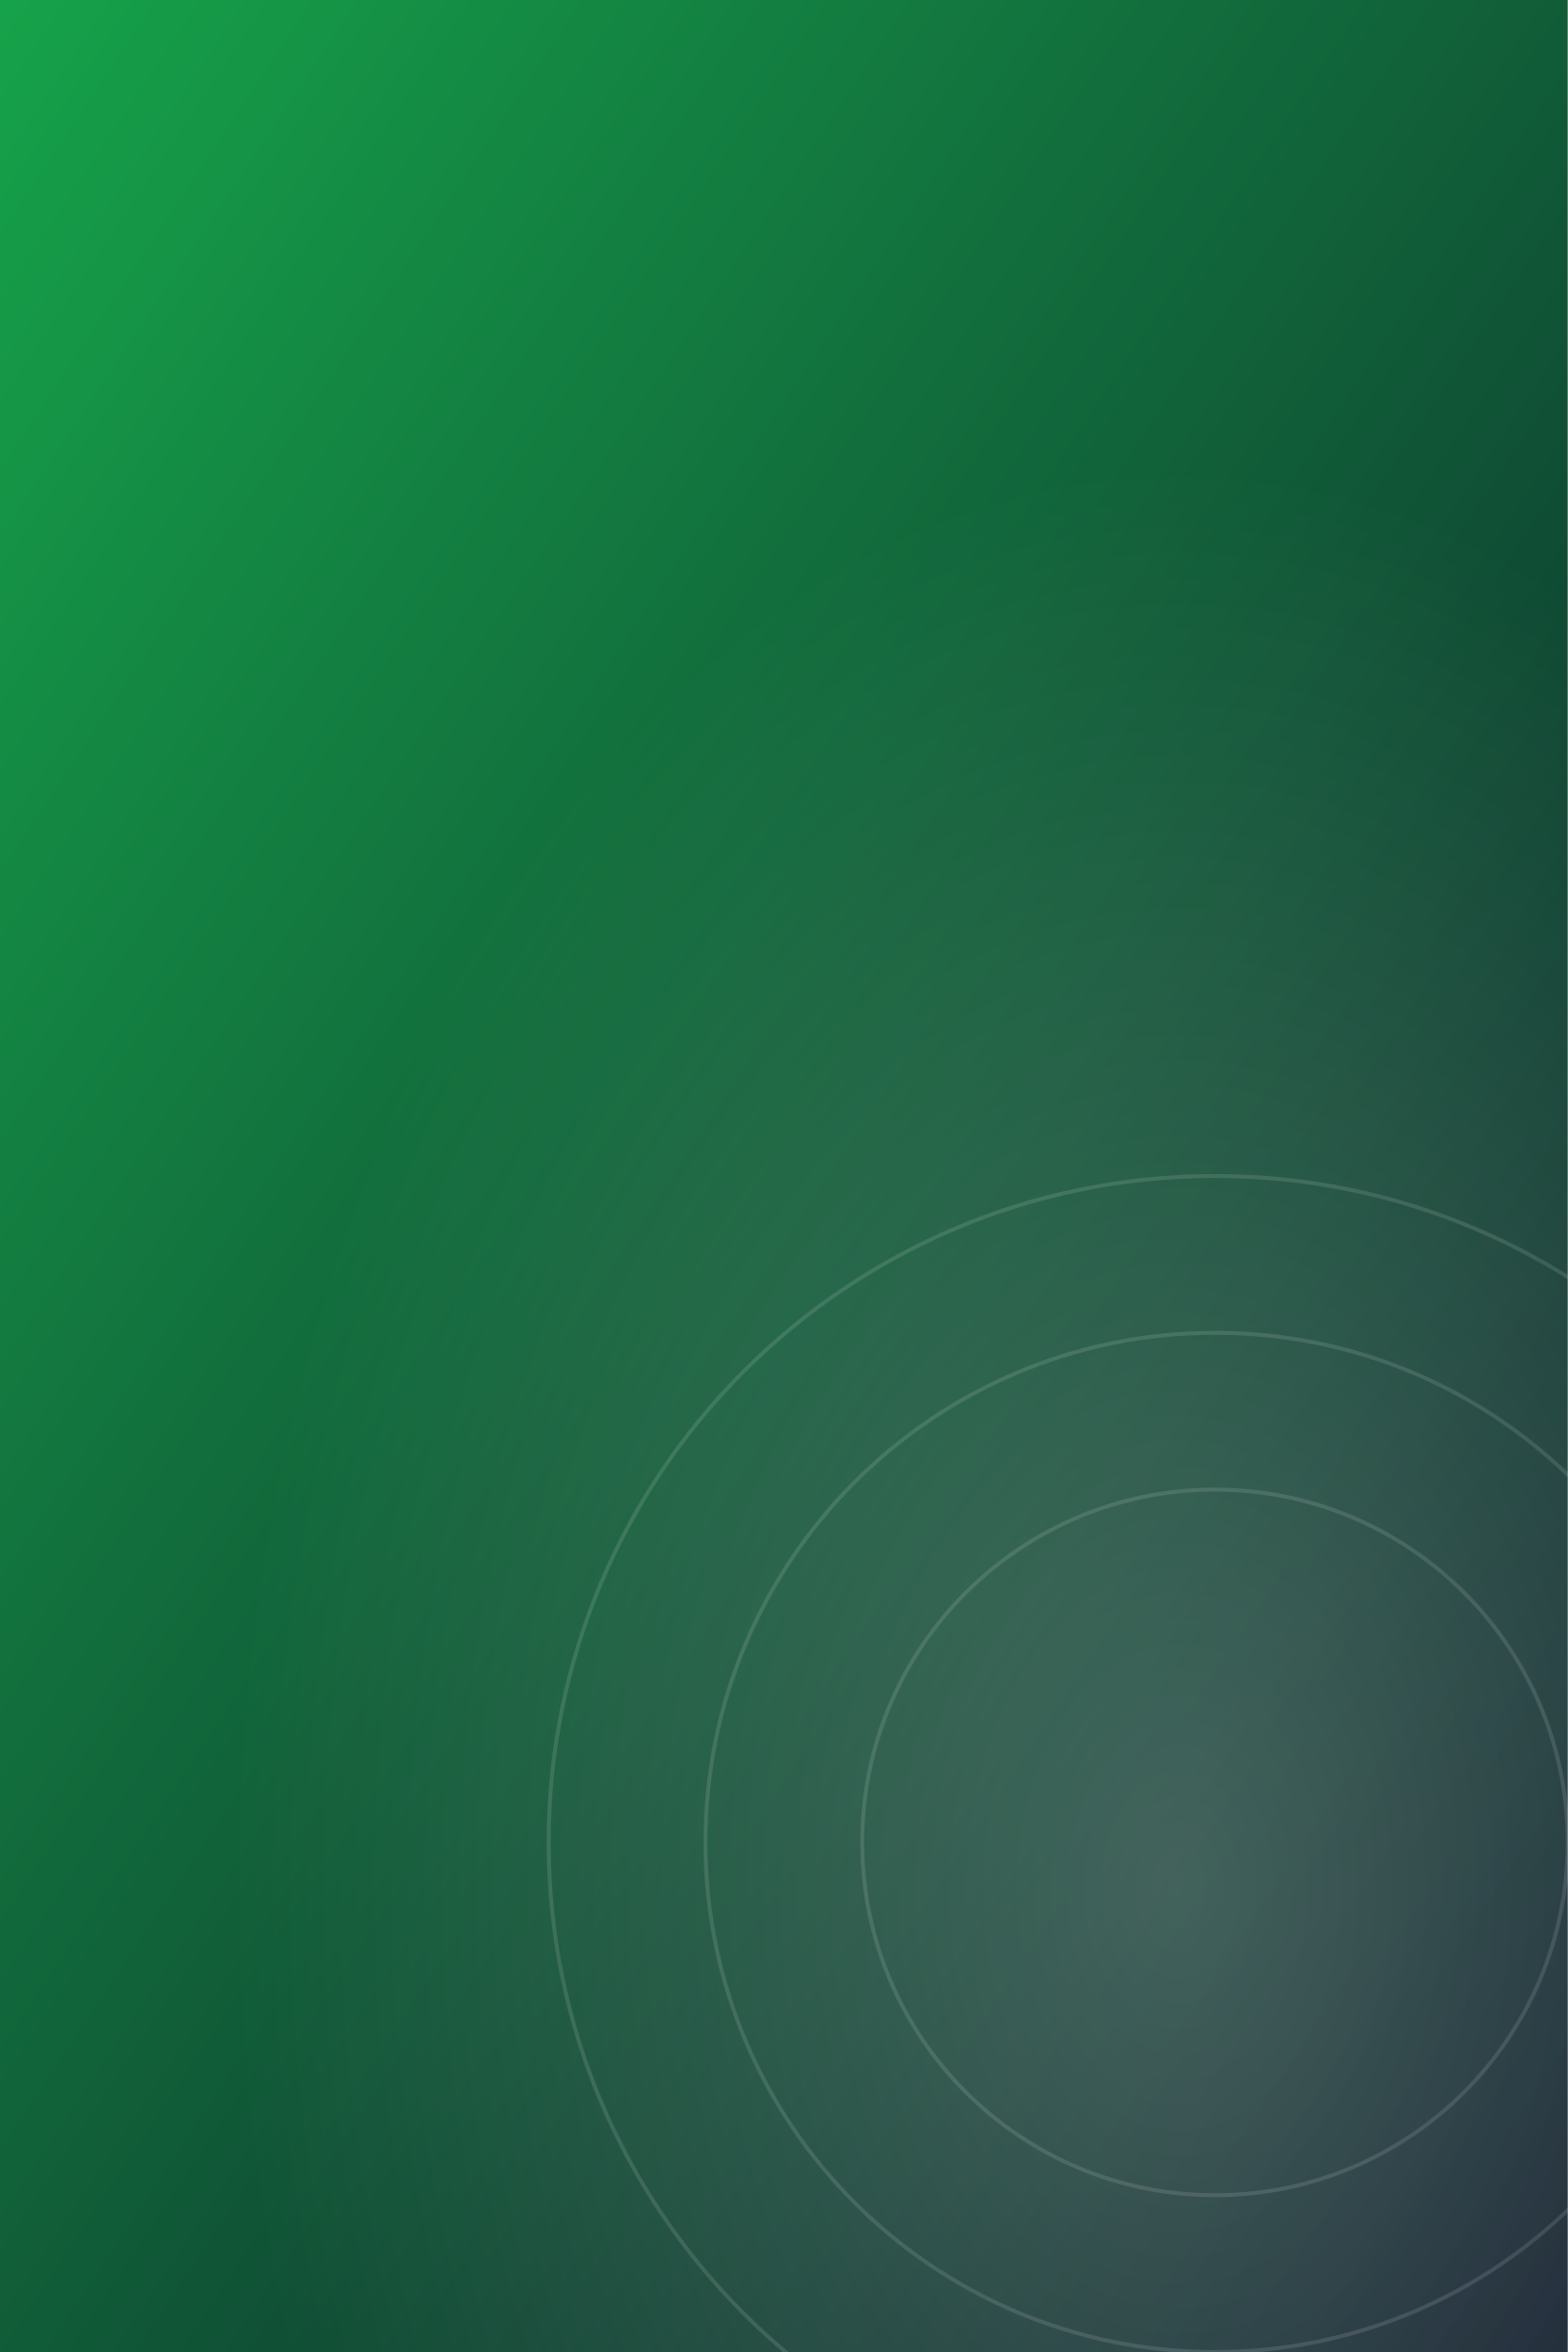
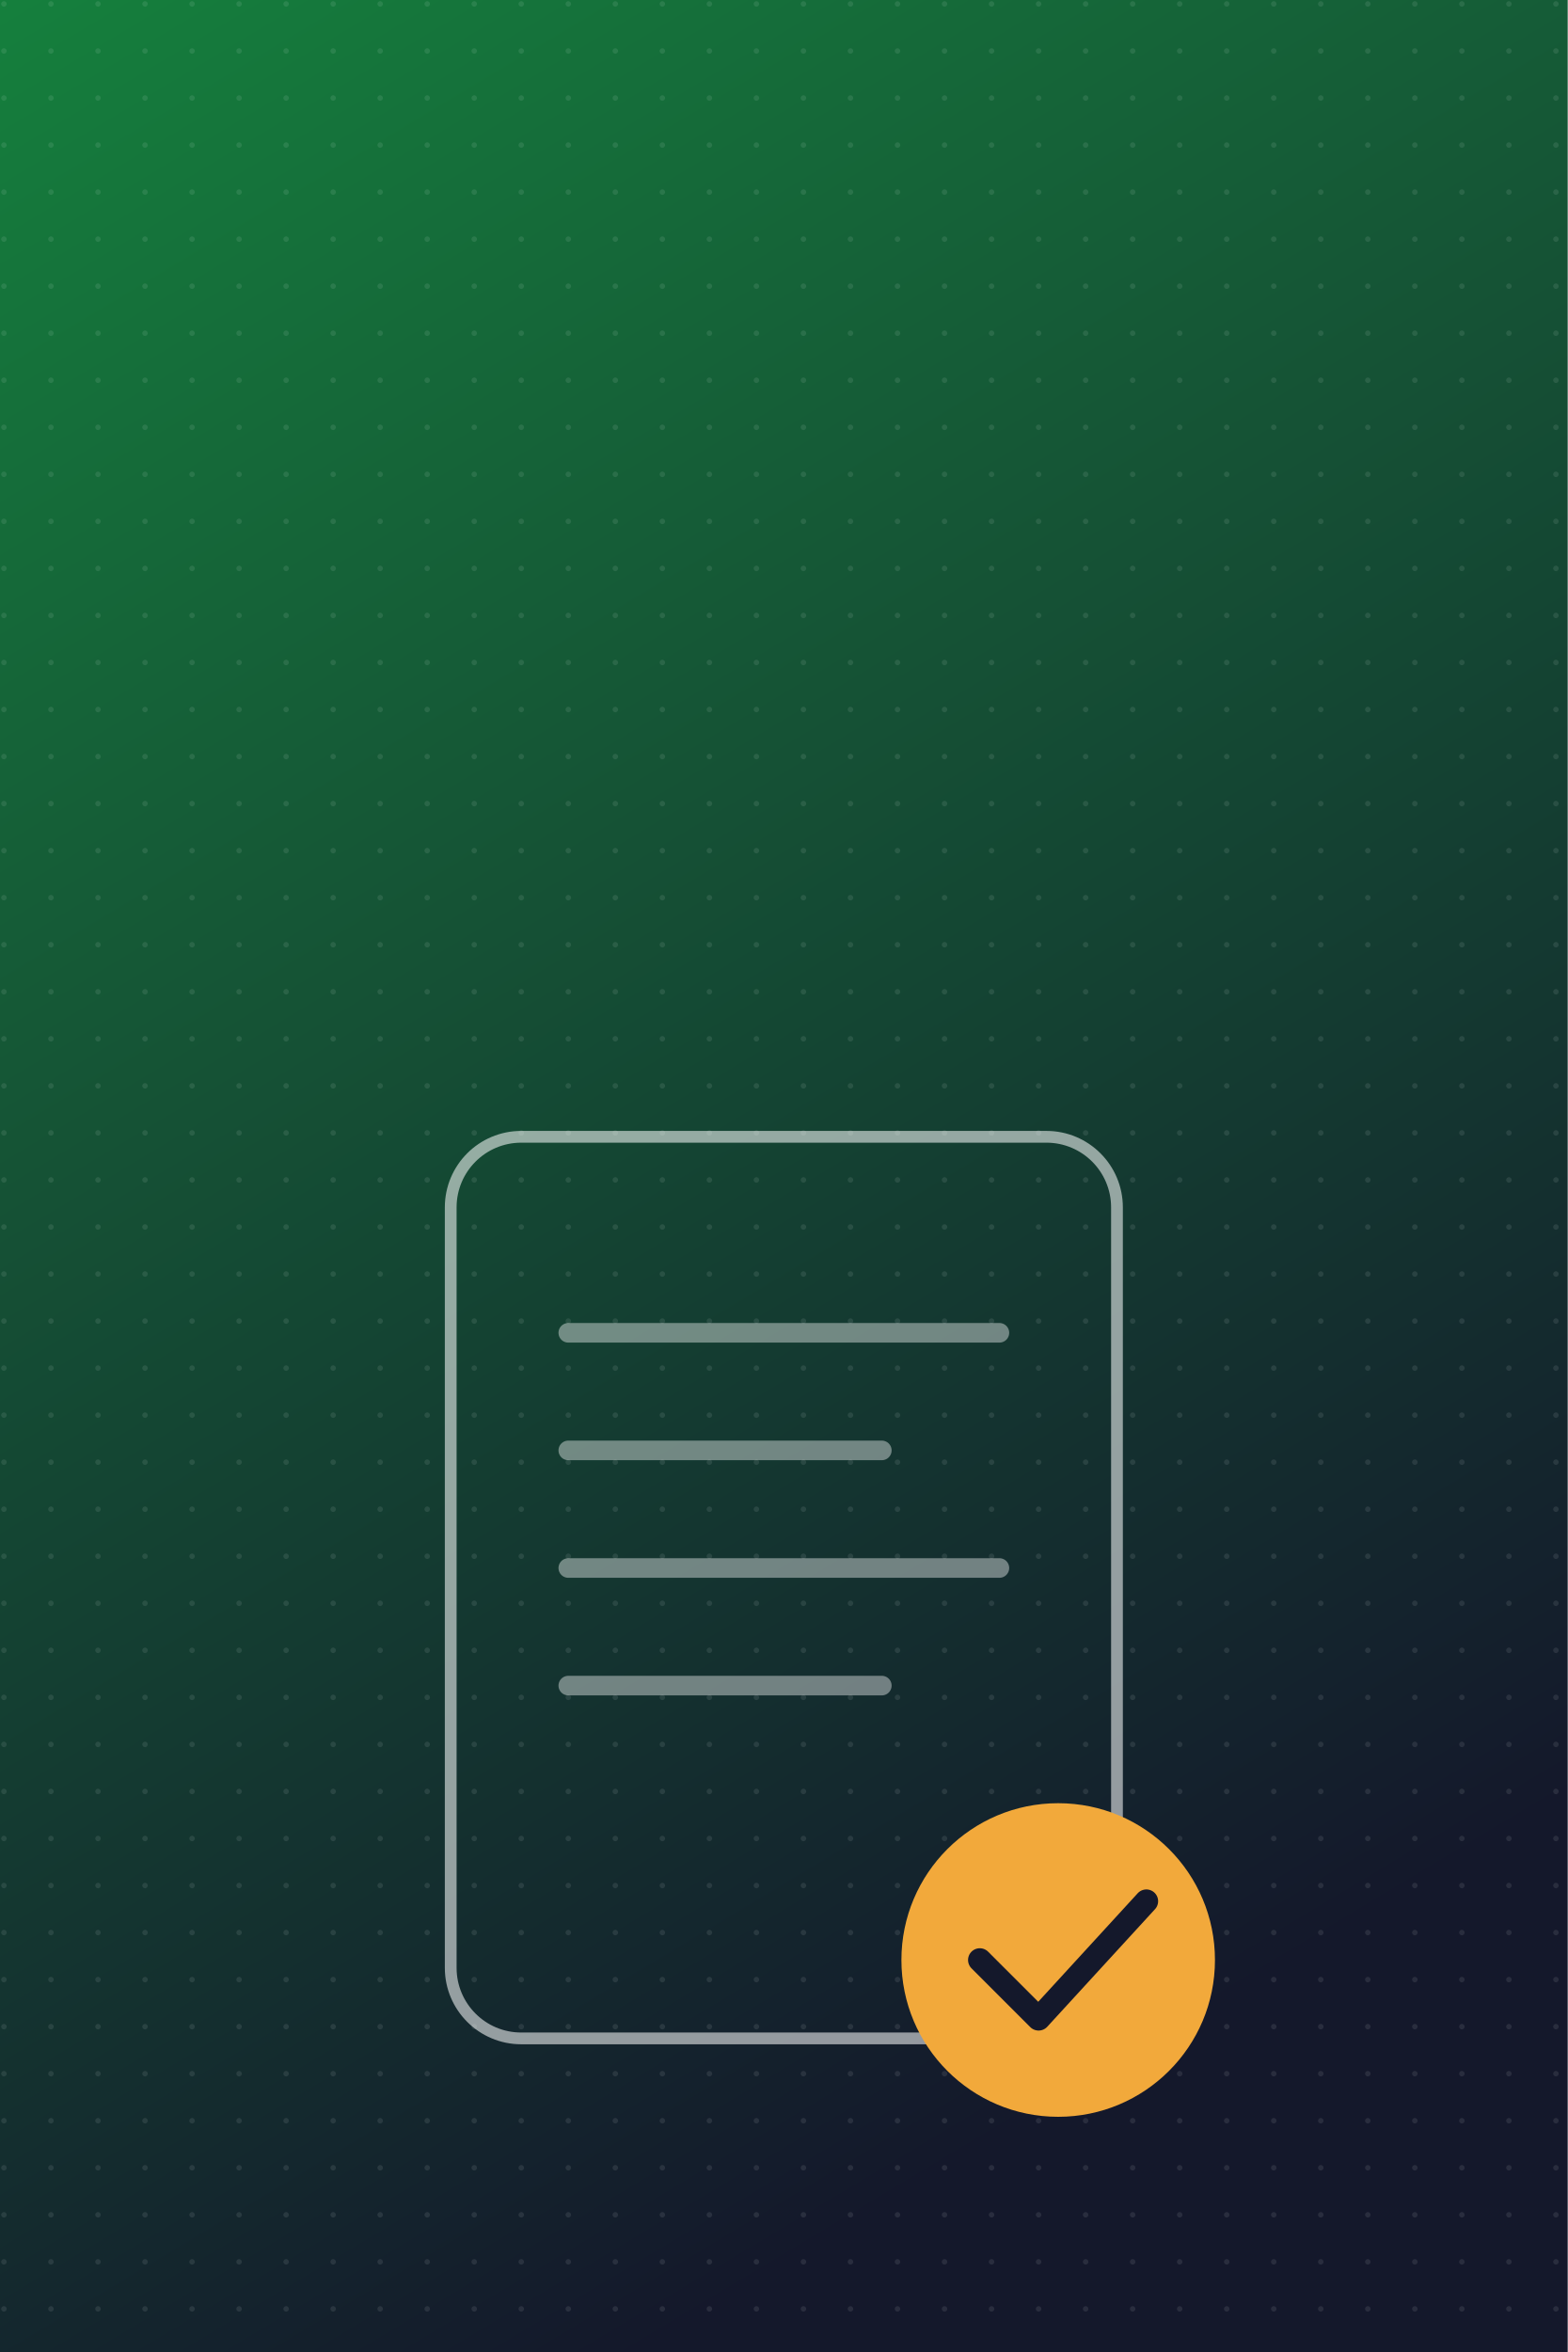
<svg xmlns="http://www.w3.org/2000/svg" width="800" height="1200" viewBox="0 0 800 1200">
  <defs>
-     <linearGradient id="g" x1="0" y1="0" x2="1" y2="1">
-       <stop offset="0" stop-color="#16a34a" />
-       <stop offset="1" stop-color="#0b1626" />
+     <linearGradient id="g" x1="0" y1="0" x2="0.4" y2="1">
+       <stop offset="0" stop-color="#15803D" />
+       <stop offset="1" stop-color="#14182B" />
    </linearGradient>
-     <radialGradient id="r" cx="0.75" cy="0.8" r="0.6">
-       <stop offset="0" stop-color="#ffffff" stop-opacity="0.22" />
-       <stop offset="1" stop-color="#ffffff" stop-opacity="0" />
-     </radialGradient>
+     <pattern id="d" width="24" height="24" patternUnits="userSpaceOnUse">
+       <circle cx="2" cy="2" r="1.4" fill="#fff" fill-opacity="0.09" />
+     </pattern>
  </defs>
  <rect width="800" height="1200" fill="url(#g)" />
-   <rect width="800" height="1200" fill="url(#r)" />
-   <g fill="none" stroke="#ffffff" stroke-opacity="0.12" stroke-width="2">
-     <circle cx="620" cy="940" r="180" />
-     <circle cx="620" cy="940" r="260" />
-     <circle cx="620" cy="940" r="340" />
+   <rect width="800" height="1200" fill="url(#d)" />
+   <g transform="translate(0 420)">
+     <rect x="230" y="160" width="340" height="460" rx="36" fill="none" stroke="#fff" stroke-opacity="0.55" stroke-width="6" stroke-linecap="round" stroke-linejoin="round" />
+     <line x1="290" y1="260" x2="510" y2="260" stroke="#fff" stroke-opacity="0.4" stroke-width="10" stroke-linecap="round" />
+     <line x1="290" y1="320" x2="450" y2="320" stroke="#fff" stroke-opacity="0.4" stroke-width="10" stroke-linecap="round" />
+     <line x1="290" y1="380" x2="510" y2="380" stroke="#fff" stroke-opacity="0.4" stroke-width="10" stroke-linecap="round" />
+     <line x1="290" y1="440" x2="450" y2="440" stroke="#fff" stroke-opacity="0.4" stroke-width="10" stroke-linecap="round" />
+     <circle cx="540" cy="580" r="80" fill="#F2A93B" />
+     <path d="M500 580 L530 610 L585 550" fill="none" stroke="#14182B" stroke-width="12" stroke-linecap="round" stroke-linejoin="round" />
  </g>
</svg>
